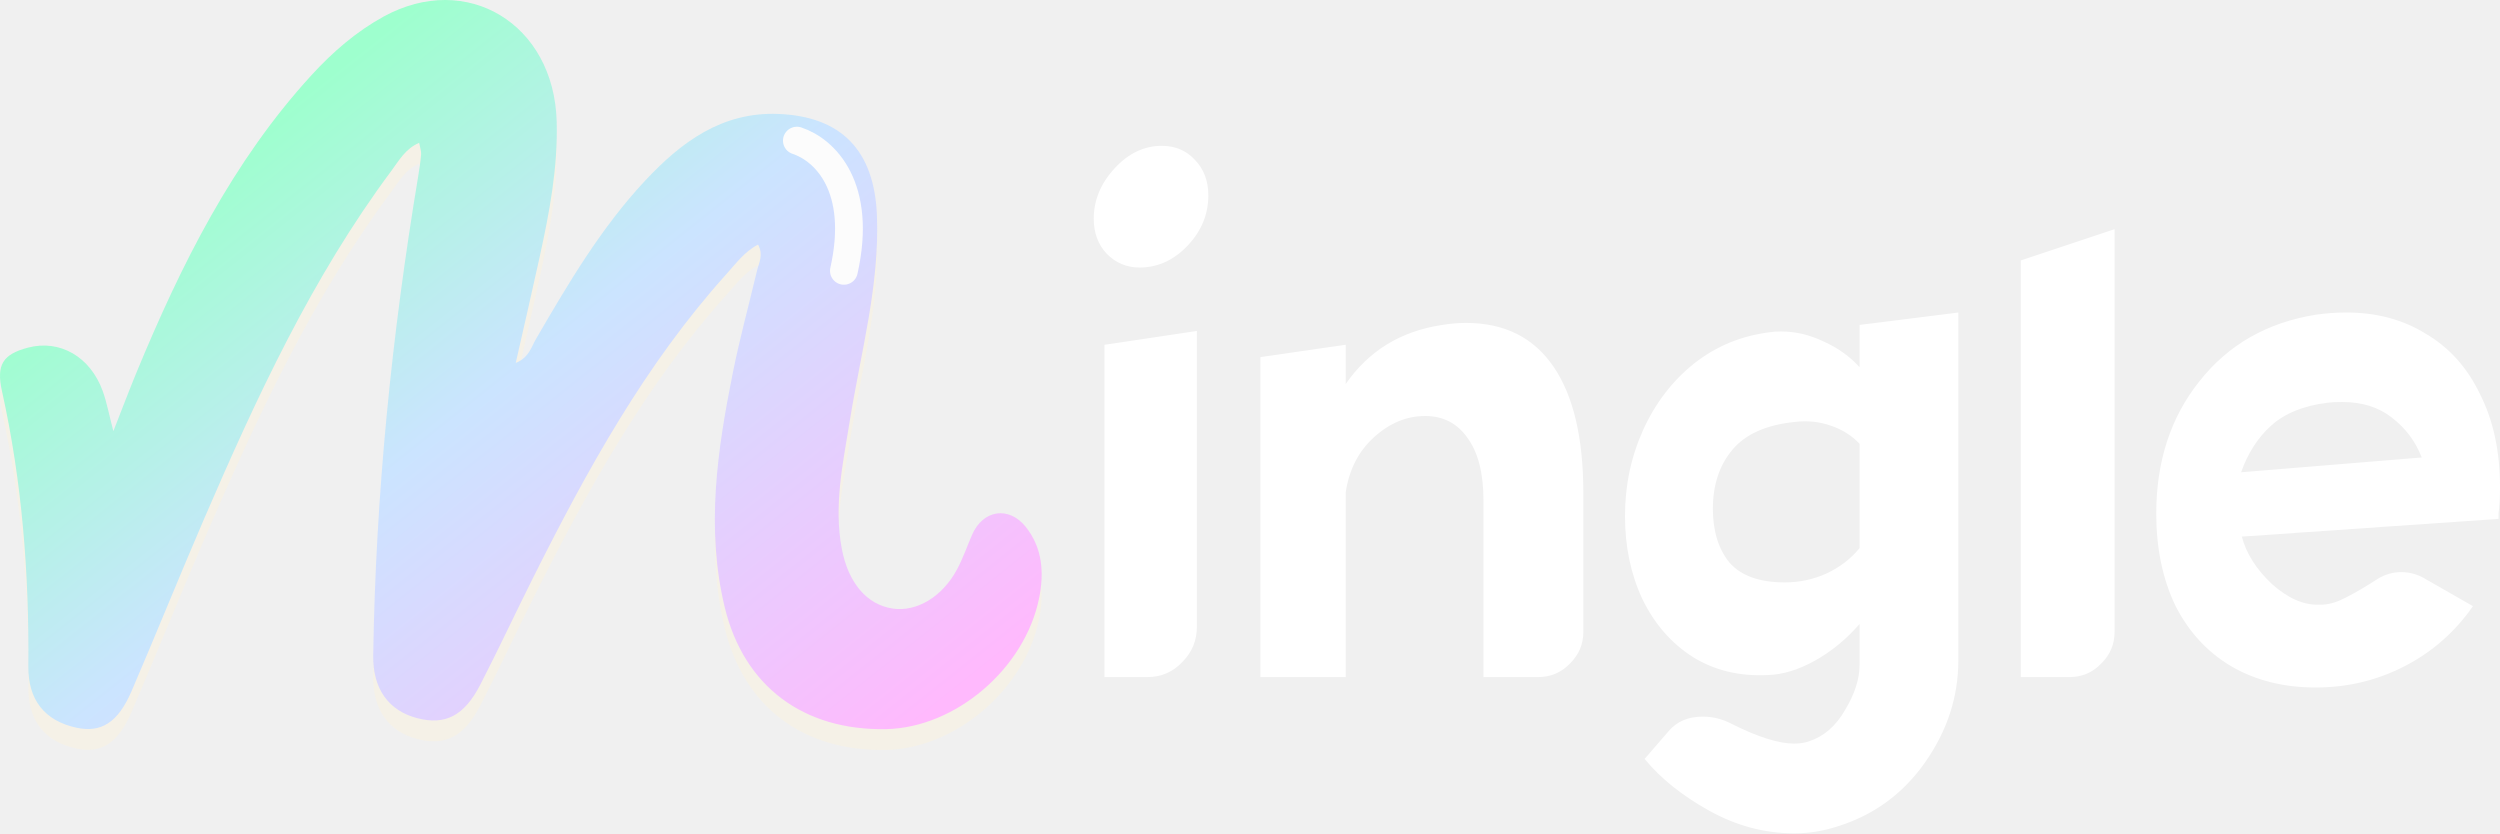
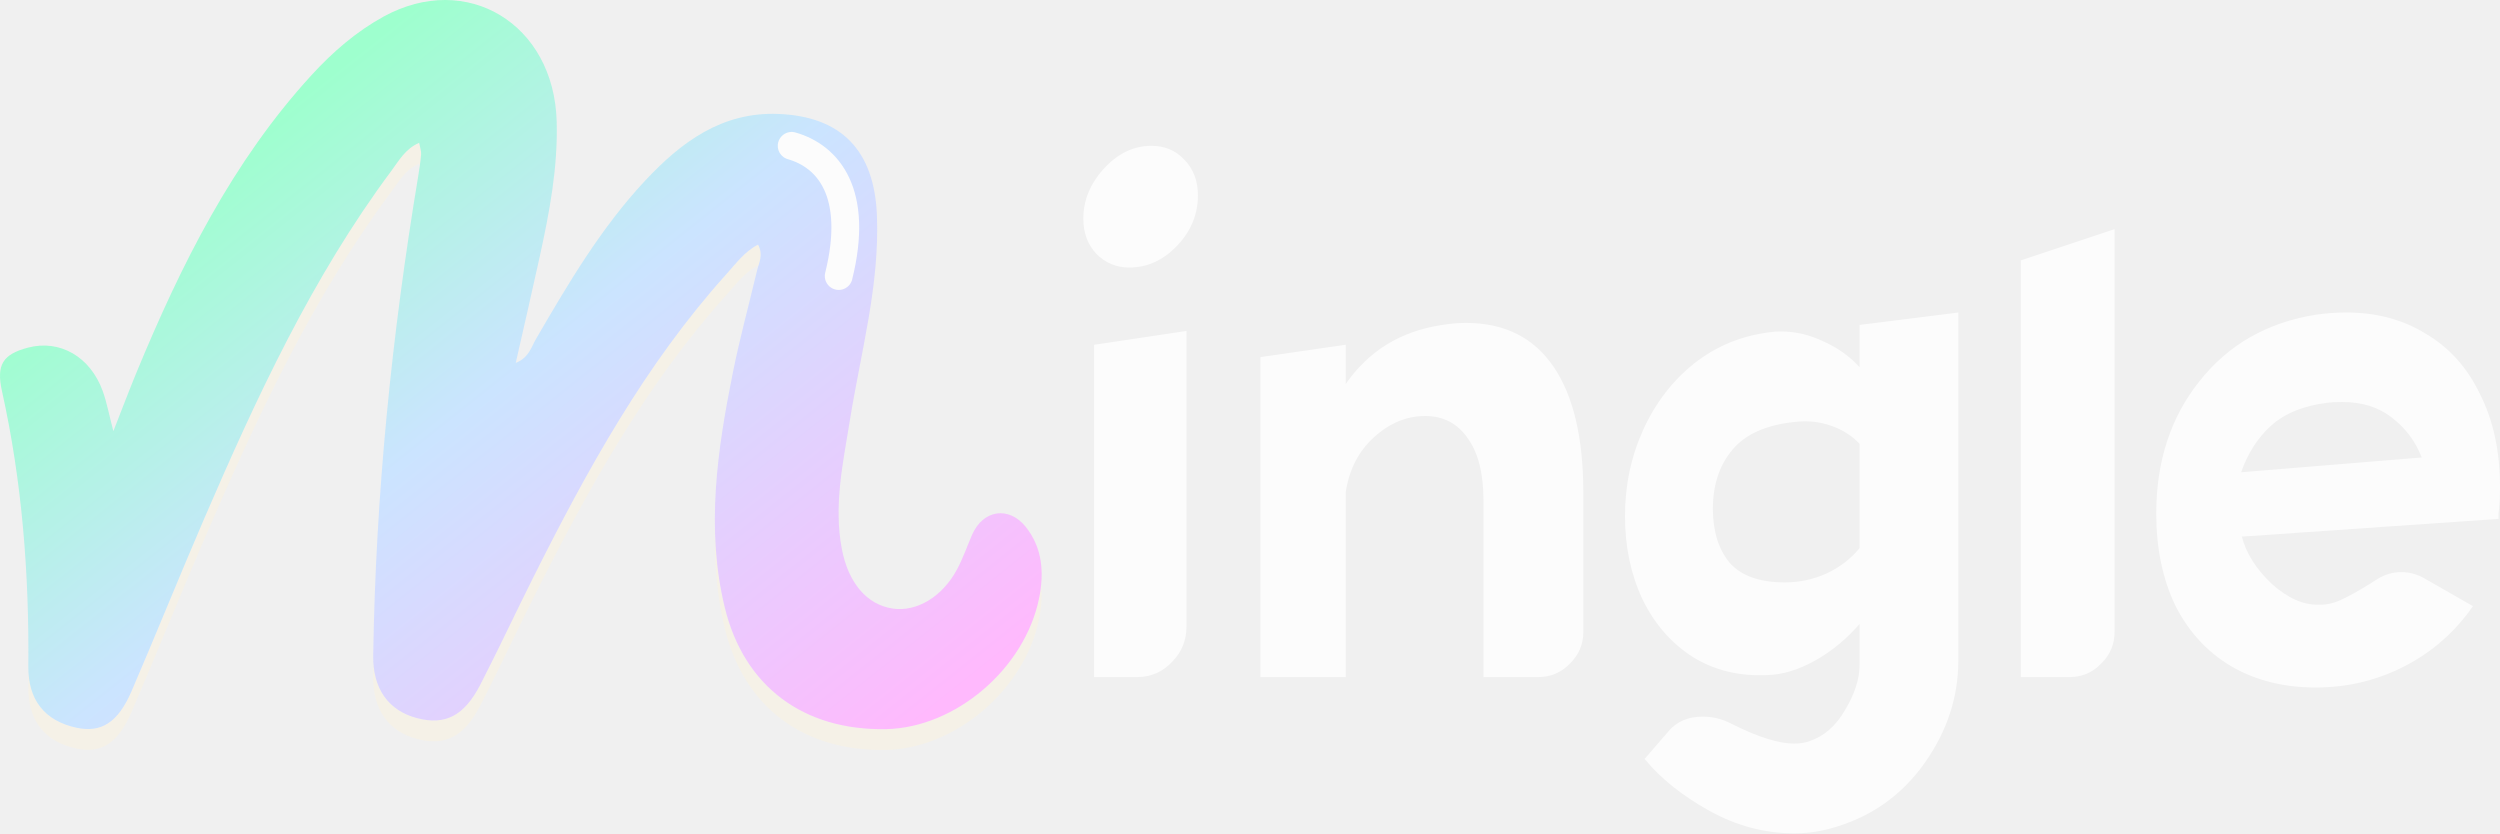
<svg xmlns="http://www.w3.org/2000/svg" width="180" height="60" viewBox="0 0 180 60" fill="none">
-   <path d="M8.17 32.523C8.795 30.939 9.291 29.615 9.832 28.308C13.037 20.555 16.749 13.115 22.43 6.909C23.956 5.243 25.646 3.778 27.611 2.698C33.606 -0.592 39.874 3.213 40.08 10.214C40.178 13.547 39.563 16.772 38.858 19.99C38.313 22.484 37.734 24.971 37.133 27.631C38.09 27.246 38.254 26.483 38.593 25.904C40.925 21.89 43.285 17.891 46.456 14.501C49.064 11.711 51.993 9.551 56.019 9.703C60.566 9.875 62.957 12.319 63.139 17.02C63.338 22.056 61.976 26.868 61.191 31.767C60.698 34.83 60.014 37.89 60.614 41.036C61.075 43.444 62.399 45.035 64.267 45.315C66.002 45.575 67.856 44.473 68.924 42.465C69.34 41.68 69.633 40.827 69.989 40.006C70.772 38.199 72.647 37.908 73.869 39.452C75.063 40.964 75.185 42.752 74.815 44.574C73.778 49.66 68.785 53.9 63.792 53.997C57.859 54.109 53.558 50.93 52.179 45.215C50.81 39.538 51.648 33.894 52.772 28.297C53.268 25.835 53.931 23.409 54.511 20.965C54.644 20.407 54.982 19.86 54.581 19.111C53.61 19.608 52.989 20.476 52.297 21.239C46.463 27.721 42.276 35.323 38.373 43.116C37.091 45.672 35.887 48.267 34.577 50.804C33.418 53.05 32.056 53.724 30.055 53.212C27.995 52.683 26.833 51.11 26.871 48.688C27.049 37.105 28.208 25.616 30.108 14.202C30.195 13.673 30.279 13.136 30.321 12.604C30.338 12.384 30.248 12.157 30.178 11.783C29.179 12.215 28.725 13.065 28.184 13.792C22.472 21.462 18.467 30.115 14.682 38.887C12.912 42.994 11.242 47.147 9.476 51.254C8.498 53.529 7.28 54.282 5.495 53.893C3.215 53.396 2.018 51.892 2.039 49.469C2.101 42.796 1.592 36.184 0.143 29.661C-0.28 27.761 0.205 27.009 2.014 26.53C4.298 25.925 6.501 27.178 7.395 29.654C7.692 30.479 7.852 31.357 8.159 32.53L8.17 32.523Z" fill="#F5F1E7" />
-   <path d="M8.17 31.023C8.795 29.439 9.291 28.115 9.832 26.808C13.037 19.055 16.749 11.615 22.43 5.409C23.956 3.743 25.646 2.278 27.611 1.198C33.606 -2.092 39.874 1.713 40.08 8.714C40.178 12.047 39.563 15.272 38.858 18.49C38.313 20.984 37.734 23.471 37.133 26.131C38.09 25.746 38.254 24.983 38.593 24.404C40.925 20.39 43.285 16.391 46.456 13.001C49.064 10.211 51.993 8.051 56.019 8.203C60.566 8.375 62.957 10.819 63.139 15.52C63.338 20.556 61.976 25.368 61.191 30.267C60.698 33.33 60.014 36.39 60.614 39.536C61.075 41.944 62.399 43.535 64.267 43.815C66.002 44.075 67.856 42.973 68.924 40.965C69.34 40.18 69.633 39.327 69.989 38.506C70.772 36.699 72.647 36.408 73.869 37.952C75.063 39.464 75.185 41.252 74.815 43.074C73.778 48.16 68.785 52.4 63.792 52.497C57.859 52.609 53.558 49.43 52.179 43.715C50.81 38.038 51.648 32.394 52.772 26.797C53.268 24.335 53.931 21.909 54.511 19.465C54.644 18.907 54.982 18.36 54.581 17.611C53.61 18.108 52.989 18.976 52.297 19.739C46.463 26.221 42.276 33.823 38.373 41.616C37.091 44.172 35.887 46.767 34.577 49.304C33.418 51.55 32.056 52.224 30.055 51.712C27.995 51.183 26.833 49.61 26.871 47.188C27.049 35.605 28.208 24.116 30.108 12.702C30.195 12.173 30.279 11.636 30.321 11.104C30.338 10.884 30.248 10.657 30.178 10.283C29.179 10.715 28.725 11.565 28.184 12.292C22.472 19.962 18.467 28.615 14.682 37.387C12.912 41.494 11.242 45.647 9.476 49.754C8.498 52.029 7.28 52.782 5.495 52.393C3.215 51.896 2.018 50.392 2.039 47.969C2.101 41.296 1.592 34.684 0.143 28.161C-0.28 26.261 0.205 25.509 2.014 25.03C4.298 24.425 6.501 25.678 7.395 28.154C7.692 28.979 7.852 29.857 8.159 31.03L8.17 31.023Z" fill="url(#paint0_linear_325_4136)" />
-   <path d="M57.375 10.125C59.406 10.795 62.115 13.473 60.761 19.5" stroke="#FCFCFC" stroke-width="2" stroke-linecap="round" />
-   <path d="M174.365 32.938C173.909 31.766 173.189 30.808 172.206 30.062C171.259 29.317 170.065 28.944 168.626 28.944C168.169 28.944 167.818 28.962 167.572 28.997C165.852 29.21 164.501 29.76 163.518 30.648C162.57 31.5 161.85 32.618 161.359 34.003L174.365 32.938ZM155.25 36.985C155.25 33.222 156.286 30.044 158.357 27.453C160.428 24.825 163.219 23.228 166.73 22.66C167.467 22.553 168.204 22.5 168.941 22.5C171.118 22.5 173.031 23.015 174.681 24.044C176.366 25.038 177.665 26.494 178.578 28.411C179.526 30.293 180 32.512 180 35.068C180 35.885 179.965 36.506 179.895 36.932V37.358L161.411 38.636C161.727 39.843 162.447 40.979 163.57 42.044C164.729 43.074 165.852 43.571 166.94 43.535H167.256C167.783 43.5 168.345 43.322 168.941 43.003C169.573 42.683 170.328 42.24 171.206 41.672C171.732 41.352 172.294 41.192 172.891 41.192C173.558 41.192 174.19 41.388 174.787 41.778L178.052 43.642L177.788 44.015C176.489 45.754 174.874 47.104 172.944 48.062C171.013 49.021 168.941 49.5 166.73 49.5C164.413 49.5 162.377 48.985 160.621 47.956C158.901 46.926 157.567 45.47 156.619 43.589C155.706 41.672 155.25 39.47 155.25 36.985Z" fill="white" />
-   <path d="M152.25 16.5V45.504C152.25 46.377 151.936 47.127 151.308 47.755C150.68 48.418 149.913 48.75 149.006 48.75H145.5V18.751L152.25 16.5Z" fill="white" />
-   <path d="M128.503 41.933C129.549 41.933 130.542 41.723 131.484 41.303C132.46 40.847 133.261 40.235 133.889 39.464V31.954C133.331 31.358 132.634 30.921 131.797 30.641C130.996 30.361 130.142 30.273 129.235 30.378C127.179 30.588 125.68 31.253 124.739 32.374C123.797 33.494 123.327 34.913 123.327 36.628C123.327 38.239 123.728 39.534 124.529 40.515C125.366 41.46 126.691 41.933 128.503 41.933ZM117 37.153C117 34.947 117.436 32.882 118.307 30.956C119.179 29.03 120.399 27.437 121.967 26.177C123.571 24.916 125.401 24.163 127.458 23.918C127.632 23.883 127.893 23.866 128.242 23.866C129.288 23.866 130.316 24.111 131.327 24.601C132.338 25.056 133.192 25.669 133.889 26.439V23.393L141 22.5V47.553C141 50.179 140.198 52.63 138.595 54.906C136.991 57.181 134.865 58.722 132.216 59.527C131.24 59.842 130.229 60 129.183 60C127.057 60 125.017 59.457 123.065 58.372C121.113 57.286 119.562 56.043 118.412 54.643L120.137 52.647C120.73 51.947 121.549 51.597 122.595 51.597C123.327 51.597 124.024 51.772 124.686 52.122C126.569 53.067 128.068 53.54 129.183 53.54C129.566 53.54 129.915 53.487 130.229 53.382C131.309 53.032 132.181 52.279 132.843 51.124C133.54 49.968 133.889 48.883 133.889 47.868V44.926C132.948 46.012 131.885 46.887 130.699 47.553C129.514 48.218 128.381 48.568 127.301 48.603C125.244 48.708 123.431 48.27 121.863 47.29C120.329 46.309 119.126 44.926 118.255 43.141C117.418 41.355 117 39.359 117 37.153Z" fill="white" />
-   <path d="M103.766 23.407C104.396 23.302 104.99 23.25 105.55 23.25C108.314 23.25 110.414 24.297 111.848 26.392C113.283 28.486 114 31.523 114 35.503V45.504C114 46.376 113.685 47.127 113.055 47.755C112.426 48.418 111.656 48.75 110.746 48.75H106.81V36.026C106.81 34.071 106.425 32.57 105.655 31.523C104.92 30.476 103.906 29.952 102.611 29.952C101.282 29.952 100.057 30.458 98.937 31.471C97.818 32.483 97.135 33.809 96.891 35.45V48.75H90.75V25.711L96.891 24.821V27.648C98.535 25.275 100.827 23.861 103.766 23.407Z" fill="white" />
-   <path d="M86.175 23.827V45.13C86.175 46.109 85.831 46.949 85.144 47.648C84.456 48.383 83.614 48.75 82.617 48.75H79.523V24.824L86.175 23.827ZM78.75 15.747C78.75 14.418 79.248 13.211 80.245 12.127C81.242 11.042 82.377 10.5 83.648 10.5C84.611 10.5 85.402 10.832 86.02 11.497C86.673 12.162 87 13.018 87 14.068C87 15.432 86.502 16.639 85.505 17.688C84.508 18.738 83.356 19.262 82.05 19.262C81.122 19.262 80.331 18.93 79.678 18.265C79.059 17.601 78.75 16.761 78.75 15.747Z" fill="white" />
+   <path d="M174.365 32.938C173.909 31.766 173.189 30.808 172.206 30.062C171.259 29.317 170.065 28.944 168.626 28.944C168.169 28.944 167.818 28.962 167.572 28.997C165.852 29.21 164.501 29.76 163.518 30.648C162.57 31.5 161.85 32.618 161.359 34.003L174.365 32.938ZM155.25 36.985C155.25 33.222 156.286 30.044 158.357 27.453C160.428 24.825 163.219 23.228 166.73 22.66C167.467 22.553 168.204 22.5 168.941 22.5C171.118 22.5 173.031 23.015 174.681 24.044C176.366 25.038 177.665 26.494 178.578 28.411C179.526 30.293 180 32.512 180 35.068C180 35.885 179.965 36.506 179.895 36.932V37.358L161.411 38.636C161.727 39.843 162.447 40.979 163.57 42.044C164.729 43.074 165.852 43.571 166.94 43.535H167.256C167.783 43.5 168.345 43.322 168.941 43.003C169.573 42.683 170.328 42.24 171.206 41.672C171.732 41.352 172.294 41.192 172.891 41.192C173.558 41.192 174.19 41.388 174.787 41.778L178.052 43.642L177.788 44.015C176.489 45.754 174.874 47.104 172.944 48.062C171.013 49.021 168.941 49.5 166.73 49.5C164.413 49.5 162.377 48.985 160.621 47.956C158.901 46.926 157.567 45.47 156.619 43.589C155.706 41.672 155.25 39.47 155.25 36.985Z" fill="#FCFCFC" />
+   <path d="M152.25 16.5V45.504C152.25 46.377 151.936 47.127 151.308 47.755C150.68 48.418 149.913 48.75 149.006 48.75H145.5V18.751L152.25 16.5Z" fill="#FCFCFC" />
+   <path d="M128.503 41.933C129.549 41.933 130.542 41.723 131.484 41.303C132.46 40.847 133.261 40.235 133.889 39.464V31.954C133.331 31.358 132.634 30.921 131.797 30.641C130.996 30.361 130.142 30.273 129.235 30.378C127.179 30.588 125.68 31.253 124.739 32.374C123.797 33.494 123.327 34.913 123.327 36.628C123.327 38.239 123.728 39.534 124.529 40.515C125.366 41.46 126.691 41.933 128.503 41.933ZM117 37.153C117 34.947 117.436 32.882 118.307 30.956C119.179 29.03 120.399 27.437 121.967 26.177C123.571 24.916 125.401 24.163 127.458 23.918C127.632 23.883 127.893 23.866 128.242 23.866C129.288 23.866 130.316 24.111 131.327 24.601C132.338 25.056 133.192 25.669 133.889 26.439V23.393L141 22.5V47.553C141 50.179 140.198 52.63 138.595 54.906C136.991 57.181 134.865 58.722 132.216 59.527C131.24 59.842 130.229 60 129.183 60C127.057 60 125.017 59.457 123.065 58.372C121.113 57.286 119.562 56.043 118.412 54.643L120.137 52.647C120.73 51.947 121.549 51.597 122.595 51.597C123.327 51.597 124.024 51.772 124.686 52.122C126.569 53.067 128.068 53.54 129.183 53.54C129.566 53.54 129.915 53.487 130.229 53.382C131.309 53.032 132.181 52.279 132.843 51.124C133.54 49.968 133.889 48.883 133.889 47.868V44.926C132.948 46.012 131.885 46.887 130.699 47.553C129.514 48.218 128.381 48.568 127.301 48.603C125.244 48.708 123.431 48.27 121.863 47.29C120.329 46.309 119.126 44.926 118.255 43.141C117.418 41.355 117 39.359 117 37.153Z" fill="#FCFCFC" />
+   <path d="M103.766 23.407C104.396 23.302 104.99 23.25 105.55 23.25C108.314 23.25 110.414 24.297 111.848 26.392C113.283 28.486 114 31.523 114 35.503V45.504C114 46.376 113.685 47.127 113.055 47.755C112.426 48.418 111.656 48.75 110.746 48.75H106.81V36.026C106.81 34.071 106.425 32.57 105.655 31.523C104.92 30.476 103.906 29.952 102.611 29.952C101.282 29.952 100.057 30.458 98.937 31.471C97.818 32.483 97.135 33.809 96.891 35.45V48.75H90.75V25.711L96.891 24.821V27.648C98.535 25.275 100.827 23.861 103.766 23.407Z" fill="#FCFCFC" />
+   <path d="M85.425 23.827V45.13C85.425 46.109 85.081 46.949 84.394 47.648C83.706 48.383 82.864 48.75 81.867 48.75H78.773V24.824L85.425 23.827ZM78 15.747C78 14.418 78.498 13.211 79.495 12.127C80.492 11.042 81.627 10.5 82.898 10.5C83.861 10.5 84.652 10.832 85.27 11.497C85.923 12.162 86.25 13.018 86.25 14.068C86.25 15.432 85.752 16.639 84.755 17.688C83.758 18.738 82.606 19.262 81.3 19.262C80.372 19.262 79.581 18.93 78.928 18.265C78.309 17.601 78 16.761 78 15.747Z" fill="#FCFCFC" />
+   <path fill-rule="evenodd" clip-rule="evenodd" d="M40.079 10.194C40.063 10.697 40.034 11.199 39.992 11.699C40.061 11.215 40.094 10.721 40.079 10.214C40.079 10.207 40.079 10.2 40.079 10.194ZM74.96 42.136C74.928 42.447 74.879 42.76 74.815 43.074C73.778 48.16 68.785 52.4 63.792 52.497C57.86 52.609 53.558 49.43 52.179 43.715C51.731 41.858 51.52 40.006 51.477 38.158C51.422 40.504 51.609 42.856 52.178 45.215C53.557 50.93 57.859 54.109 63.791 53.997C68.784 53.9 73.777 49.66 74.814 44.574C74.982 43.747 75.049 42.927 74.96 42.136ZM54.601 19.152C54.605 19.141 54.608 19.13 54.612 19.119C54.752 18.672 54.9 18.205 54.581 17.611C53.798 18.012 53.242 18.655 52.693 19.289C52.562 19.44 52.431 19.591 52.298 19.739C46.463 26.221 42.277 33.823 38.373 41.616C37.835 42.689 37.31 43.769 36.786 44.849C36.062 46.341 35.337 47.832 34.578 49.304C33.418 51.55 32.056 52.224 30.056 51.712C28.167 51.227 27.032 49.864 26.887 47.774C26.881 48.078 26.875 48.383 26.87 48.688C26.832 51.11 27.995 52.683 30.055 53.212C32.056 53.724 33.417 53.05 34.577 50.804C35.336 49.332 36.06 47.841 36.785 46.349C37.309 45.269 37.834 44.189 38.372 43.116C42.276 35.323 46.462 27.721 52.297 21.239C52.43 21.091 52.561 20.94 52.692 20.789C53.241 20.155 53.797 19.512 54.58 19.111C54.587 19.125 54.594 19.138 54.601 19.152ZM30.22 11.988C30.262 11.694 30.298 11.398 30.321 11.104C30.333 10.96 30.298 10.813 30.253 10.623C30.229 10.524 30.202 10.412 30.178 10.283C29.351 10.641 28.897 11.286 28.458 11.91C28.367 12.039 28.277 12.167 28.184 12.291C22.472 19.962 18.467 28.615 14.682 37.387C13.784 39.47 12.912 41.566 12.04 43.661C11.193 45.696 10.347 47.731 9.476 49.754C8.498 52.029 7.28 52.781 5.496 52.393C3.351 51.925 2.164 50.567 2.048 48.391C2.046 48.651 2.043 48.909 2.041 49.166L2.038 49.469C2.017 51.891 3.215 53.396 5.495 53.893C7.279 54.281 8.497 53.529 9.475 51.254C10.345 49.231 11.192 47.196 12.039 45.161C12.911 43.066 13.783 40.97 14.681 38.887C18.466 30.115 22.471 21.462 28.183 13.791C28.276 13.667 28.366 13.539 28.457 13.41C28.896 12.786 29.349 12.141 30.177 11.783C30.191 11.857 30.205 11.925 30.22 11.988Z" fill="#F5F1E7" />
+   <path d="M8.17 31.023C8.795 29.439 9.291 28.115 9.832 26.808C13.037 19.055 16.749 11.615 22.43 5.409C23.956 3.743 25.646 2.278 27.611 1.198C33.606 -2.092 39.874 1.713 40.08 8.714C40.178 12.047 39.563 15.272 38.858 18.49C38.313 20.984 37.734 23.471 37.133 26.131C38.09 25.746 38.254 24.983 38.593 24.404C40.925 20.39 43.285 16.391 46.456 13.001C49.064 10.211 51.993 8.051 56.019 8.203C60.566 8.375 62.957 10.819 63.139 15.52C63.338 20.556 61.976 25.368 61.191 30.267C60.698 33.33 60.014 36.39 60.614 39.536C61.075 41.944 62.399 43.535 64.267 43.815C66.002 44.075 67.856 42.973 68.924 40.965C69.34 40.18 69.633 39.327 69.99 38.506C70.772 36.699 72.647 36.408 73.869 37.952C75.063 39.464 75.185 41.252 74.815 43.074C73.778 48.16 68.785 52.4 63.792 52.497C57.859 52.609 53.558 49.43 52.179 43.715C50.81 38.038 51.648 32.394 52.772 26.797C53.268 24.335 53.931 21.909 54.511 19.465C54.644 18.907 54.982 18.36 54.581 17.611C53.61 18.108 52.989 18.976 52.297 19.739C46.463 26.221 42.276 33.823 38.373 41.616C37.091 44.172 35.887 46.767 34.577 49.304C33.418 51.55 32.056 52.224 30.055 51.712C27.995 51.183 26.833 49.61 26.871 47.188C27.049 35.605 28.208 24.116 30.108 12.702C30.195 12.173 30.279 11.636 30.321 11.104C30.338 10.884 30.248 10.657 30.178 10.283C29.179 10.715 28.725 11.565 28.184 12.292C22.472 19.962 18.467 28.615 14.682 37.387C12.912 41.494 11.242 45.647 9.476 49.754C8.498 52.029 7.28 52.782 5.495 52.393C3.215 51.896 2.018 50.392 2.039 47.969C2.101 41.296 1.592 34.684 0.143 28.161C-0.28 26.261 0.205 25.509 2.014 25.03C4.298 24.425 6.501 25.678 7.395 28.154C7.692 28.979 7.852 29.857 8.159 31.03L8.17 31.023Z" fill="url(#paint0_linear_535_614)" />
+   <path d="M57 10.5C59.625 11.25 61.875 13.875 60.386 19.875" stroke="#FCFCFC" stroke-width="2" stroke-linecap="round" />
  <defs>
-     <linearGradient id="paint0_linear_325_4136" x1="25.446" y1="3.938" x2="64.65" y2="53.275" gradientUnits="userSpaceOnUse">
+     <linearGradient id="paint0_linear_535_614" x1="25.446" y1="3.938" x2="64.65" y2="53.275" gradientUnits="userSpaceOnUse">
      <stop stop-color="#9EFFCE" />
      <stop offset="0.4" stop-color="#CBE4FF" />
      <stop offset="1" stop-color="#FFB9FD" />
    </linearGradient>
  </defs>
</svg>
